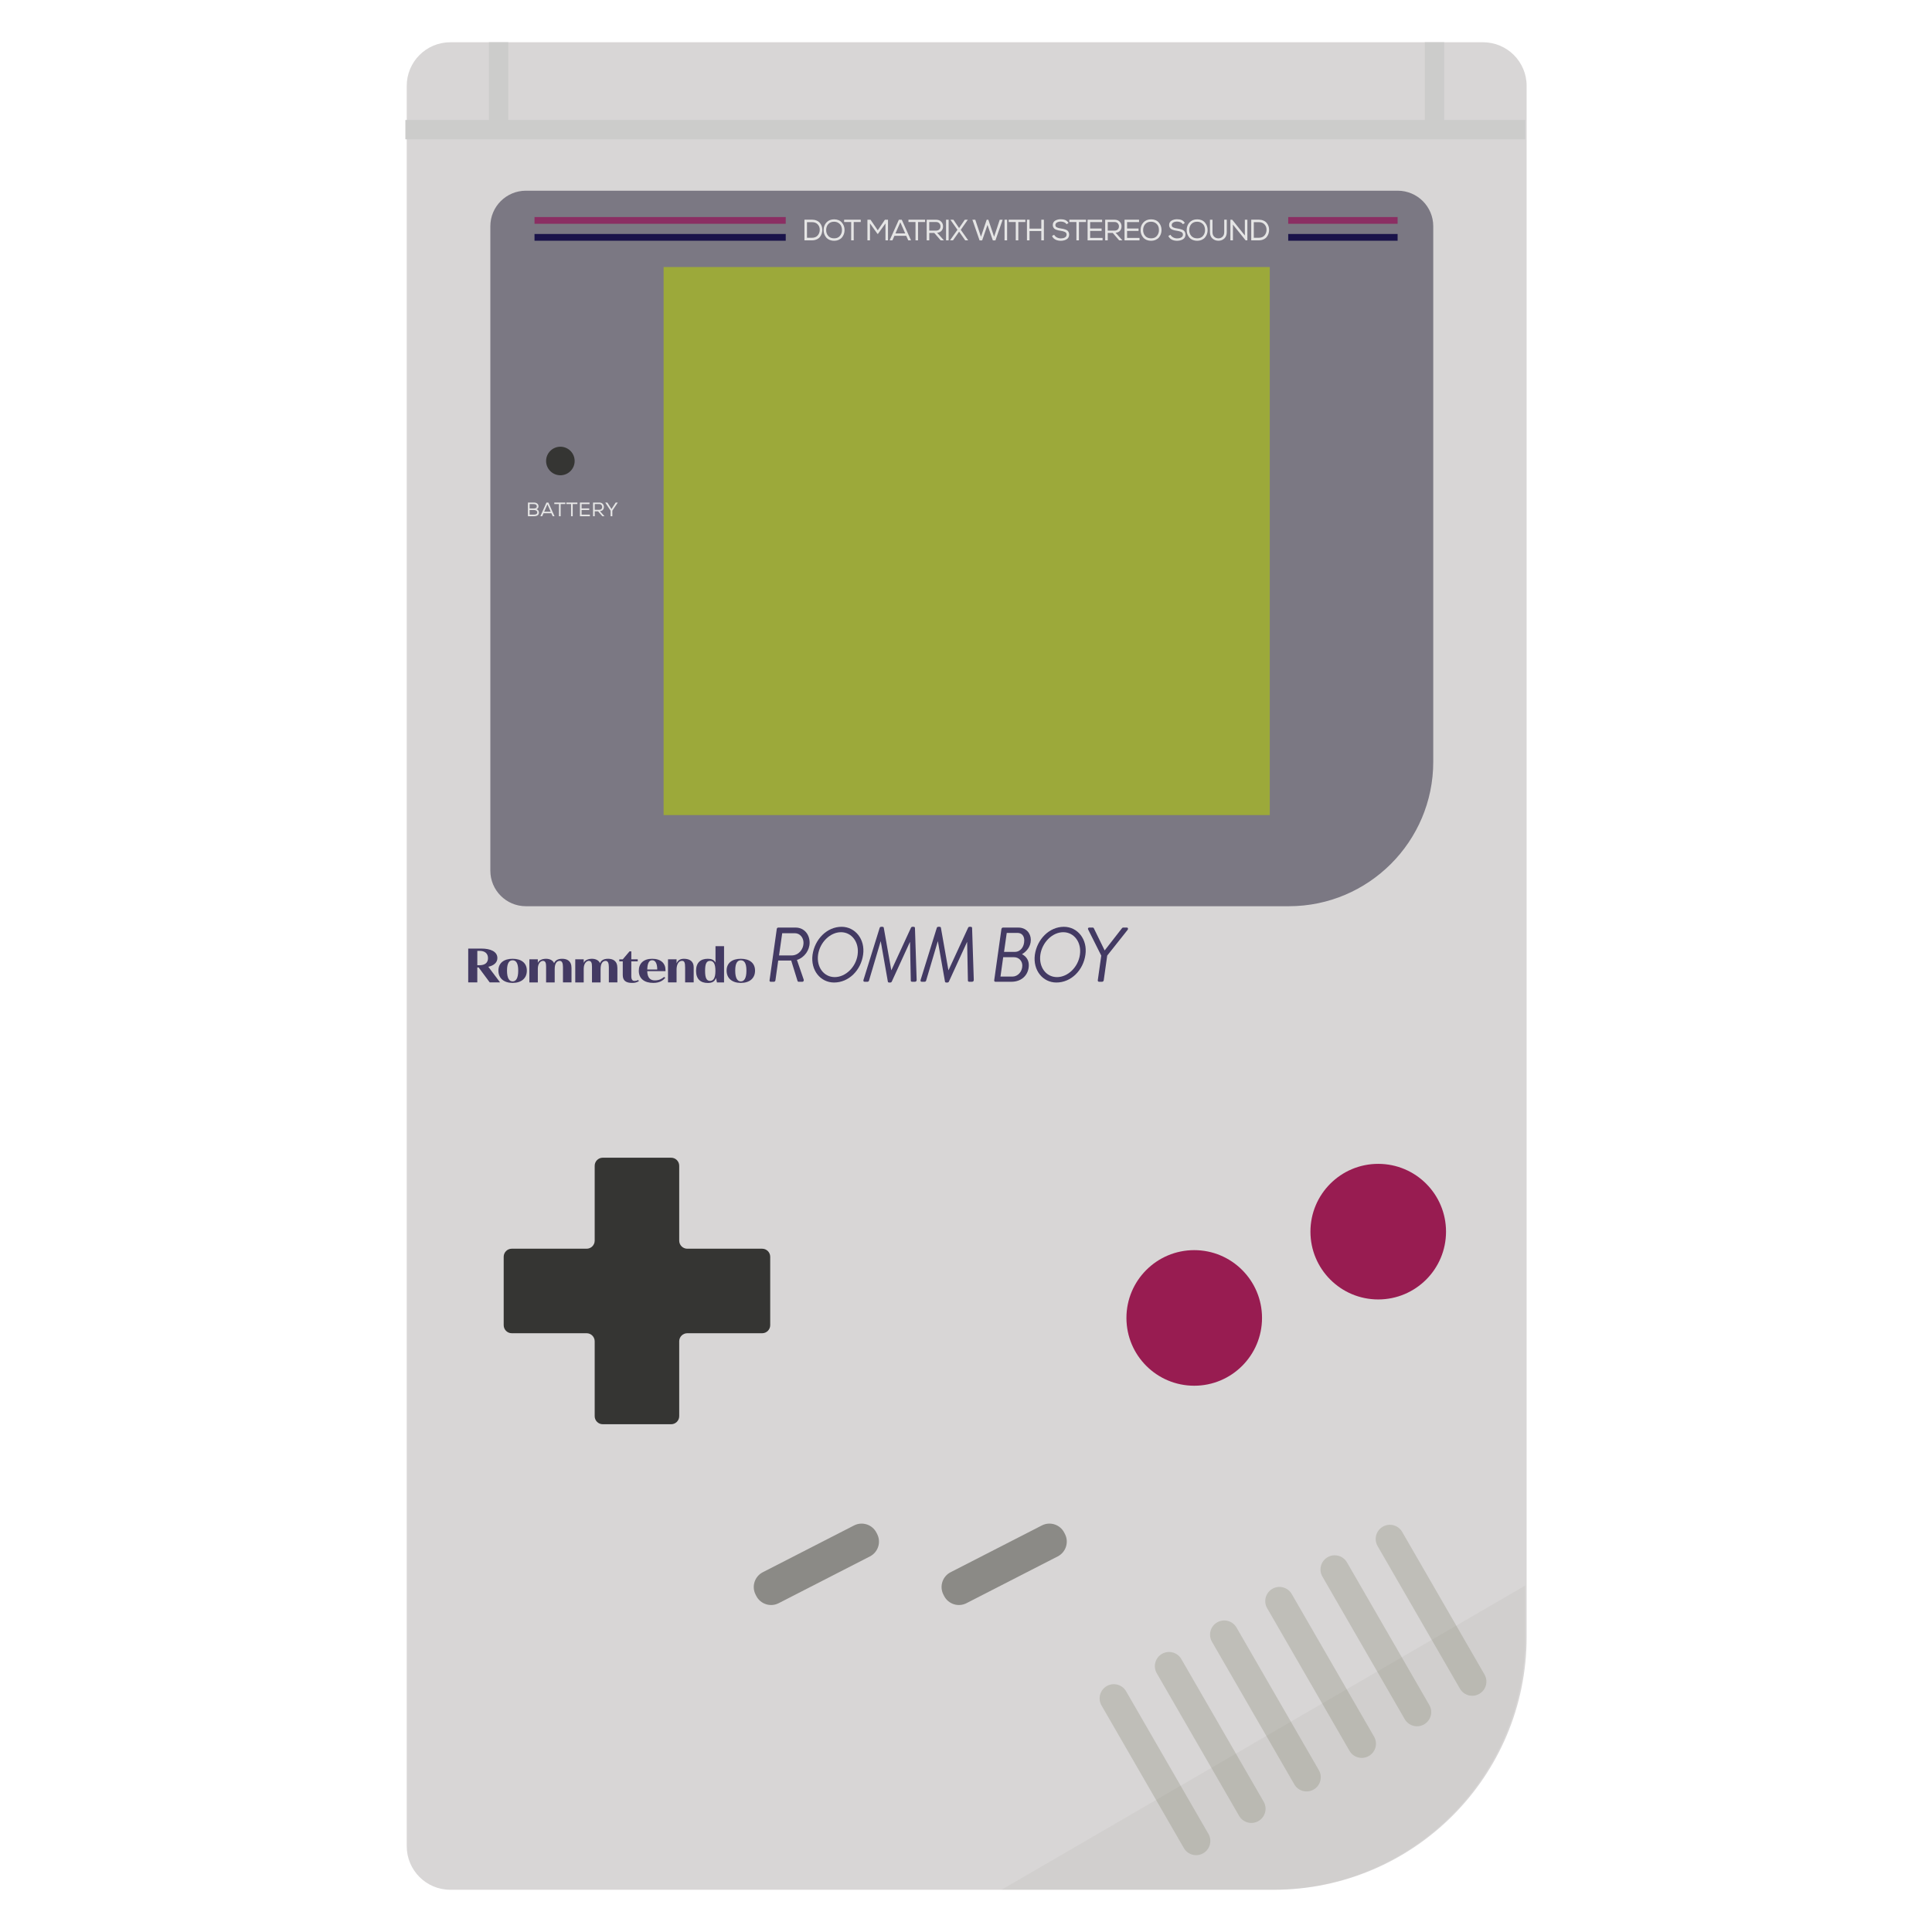
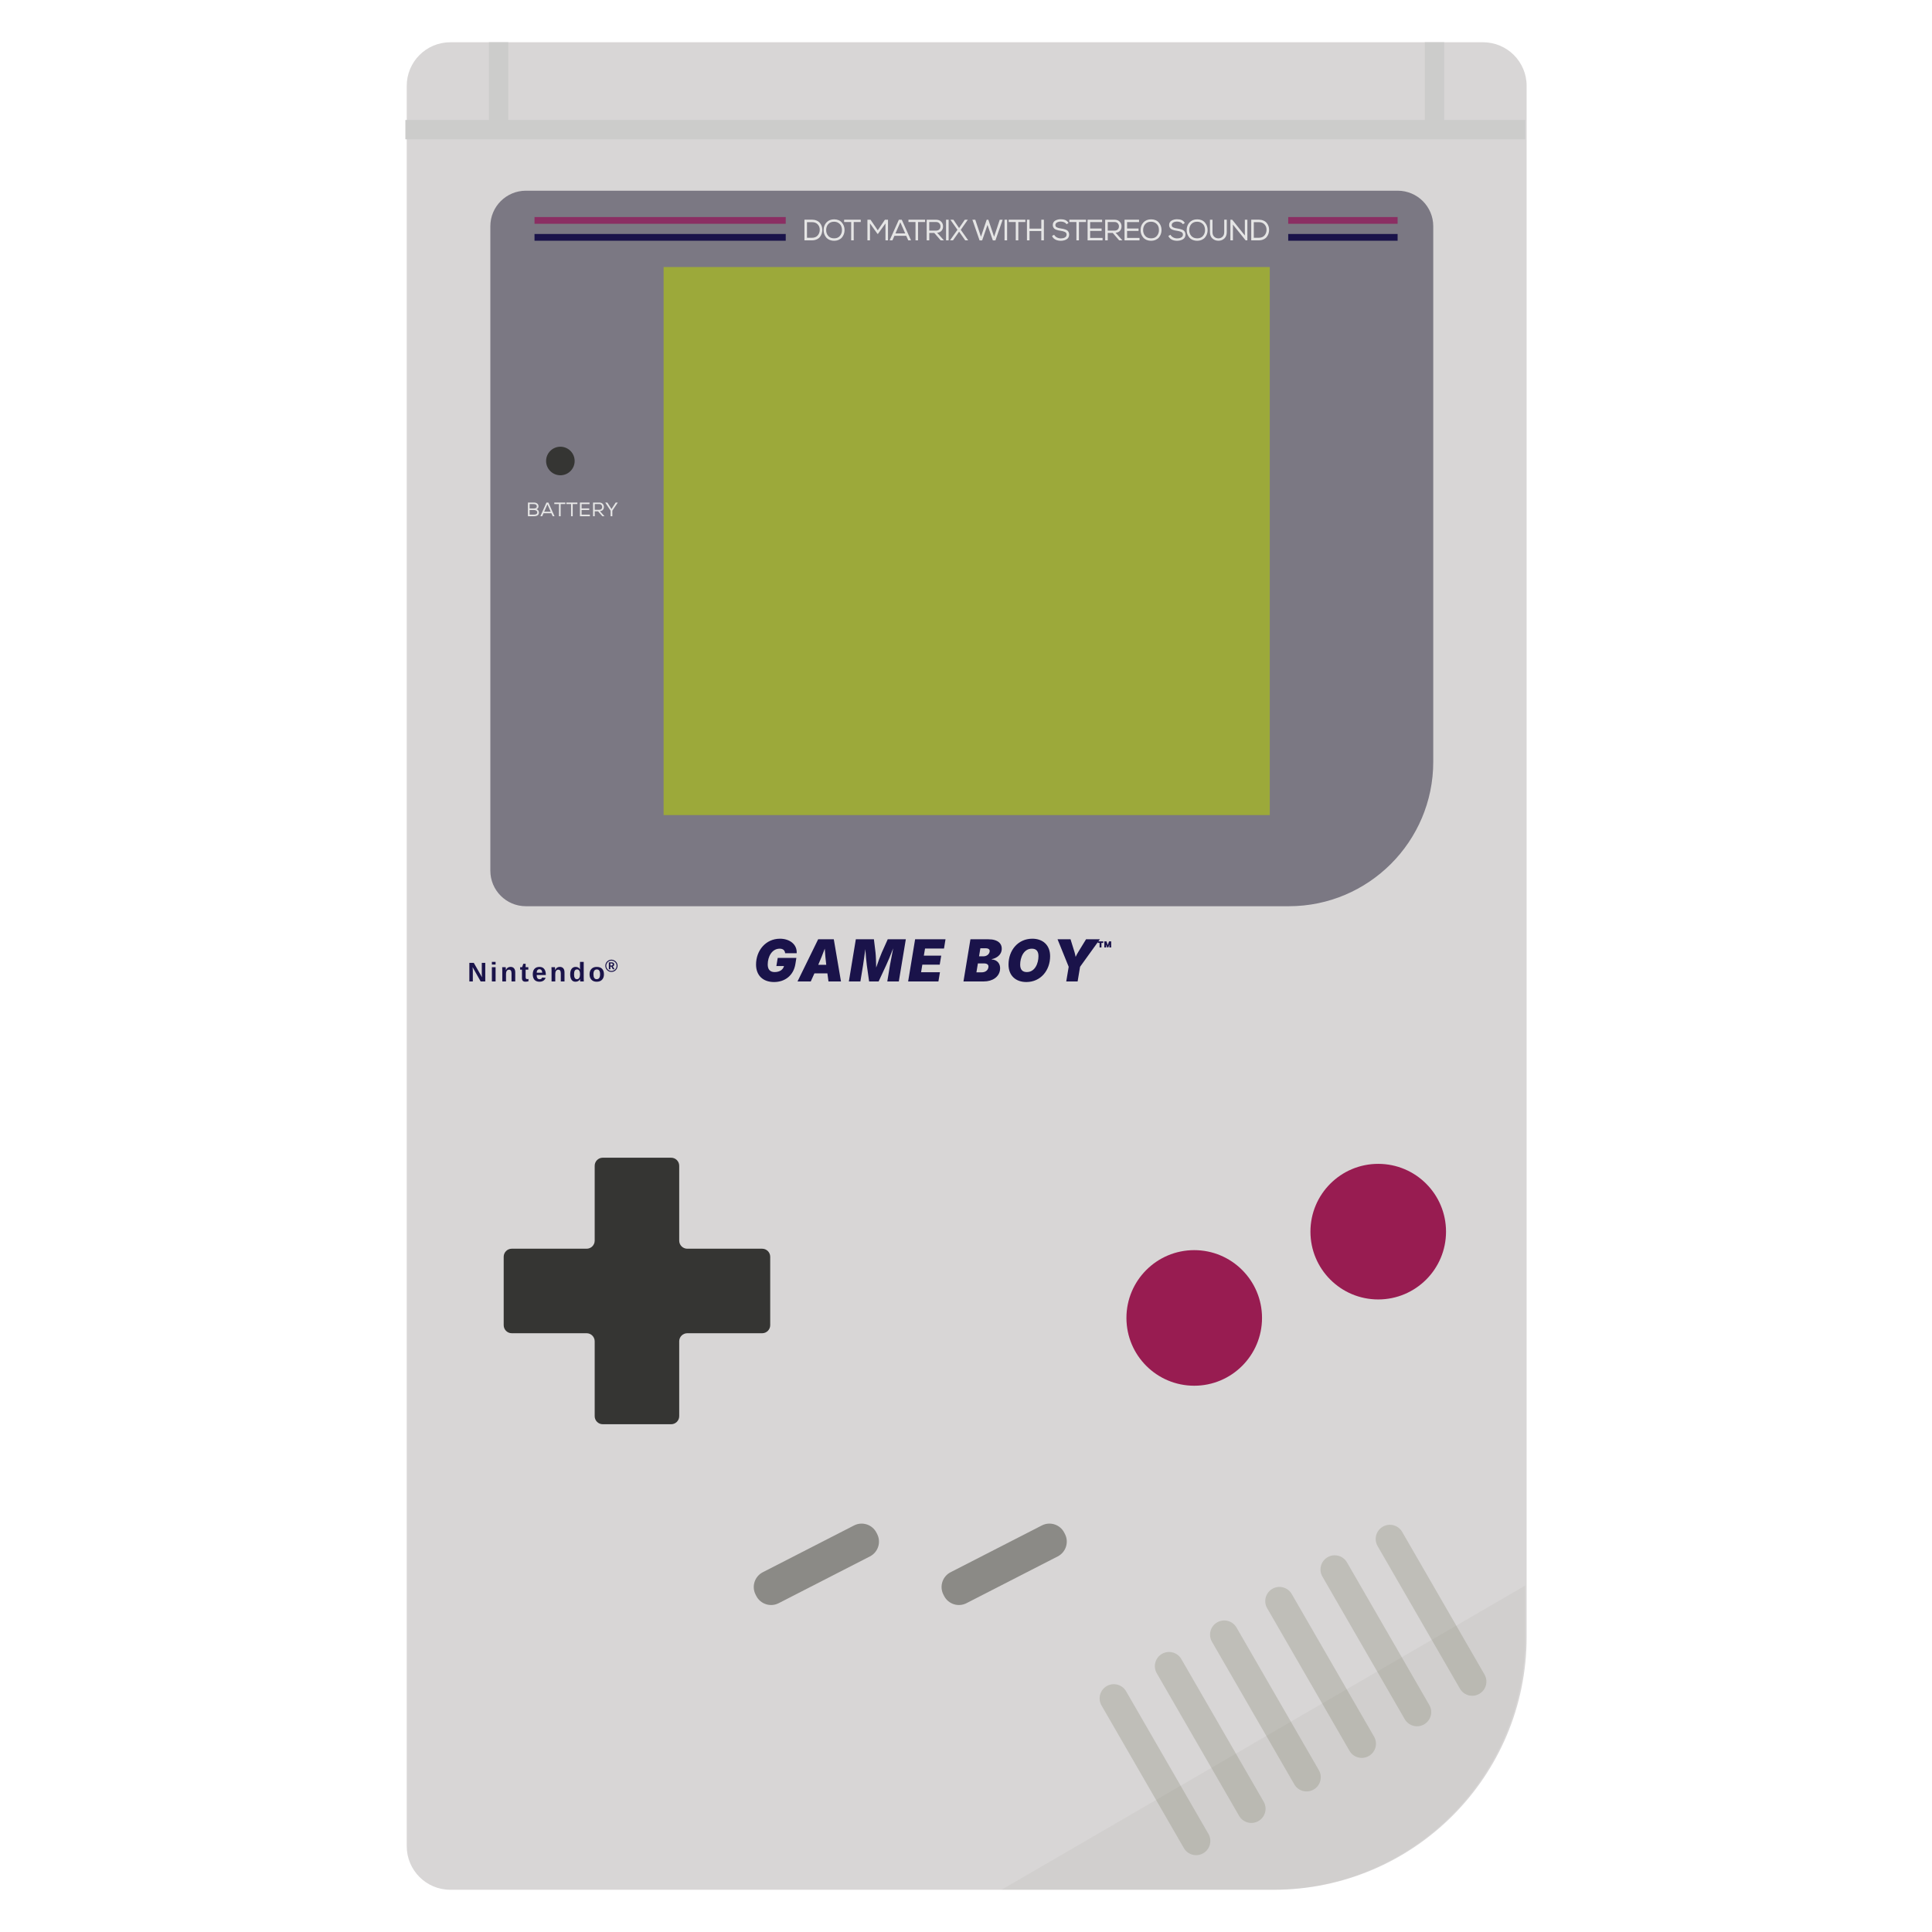
<svg xmlns="http://www.w3.org/2000/svg" id="Layer_1" data-name="Layer 1" viewBox="0 0 1000 1000">
  <defs>
    <style>
      .cls-1 {
        fill: #cccccb;
      }

      .cls-2 {
        fill: #433a63;
      }

      .cls-3 {
        fill: #1a134a;
      }

      .cls-4 {
        fill: #9ca93a;
      }

      .cls-5 {
        fill: #8b2e63;
      }

      .cls-6 {
        fill: #e5e5e5;
      }

      .cls-7 {
        fill: #981c51;
      }

      .cls-8 {
        fill: #6e6a58;
        opacity: .06;
      }

      .cls-9 {
        fill: #8b8a86;
      }

      .cls-10 {
        fill: #7b7883;
      }

      .cls-11 {
        fill: #d8d6d6;
      }

      .cls-12 {
        fill: #bfbeb8;
      }

      .cls-13 {
        fill: #353533;
      }
    </style>
  </defs>
  <path class="cls-11" d="M790.18,44.42v802.83c0,72.29-58.6,130.89-130.9,130.89H233.09c-12.46,0-22.56-10.09-22.56-22.55V44.42c0-12.45,10.1-22.55,22.56-22.55h534.53c12.46,0,22.56,10.1,22.56,22.55Z" />
  <path class="cls-10" d="M272.19,98.71h451.27c10.15,0,18.39,8.24,18.39,18.39v277.21c0,41.25-33.49,74.75-74.75,74.75h-394.91c-10.15,0-18.39-8.24-18.39-18.39V117.1c0-10.15,8.24-18.39,18.39-18.39Z" />
  <circle class="cls-7" cx="713.37" cy="637.5" r="35.09" />
  <circle class="cls-7" cx="618.13" cy="682.16" r="35.09" />
  <rect class="cls-4" x="343.48" y="138.22" width="313.75" height="283.67" />
  <circle class="cls-13" cx="290.05" cy="238.61" r="7.39" />
  <path class="cls-13" d="M394.49,646.33h-38.76c-2.3,0-4.17-1.87-4.17-4.17v-38.76c0-2.3-1.87-4.17-4.17-4.17h-35.41c-2.3,0-4.17,1.87-4.17,4.17v38.76c0,2.3-1.87,4.17-4.17,4.17h-38.76c-2.3,0-4.17,1.87-4.17,4.17v35.41c0,2.3,1.87,4.17,4.17,4.17h38.76c2.3,0,4.17,1.87,4.17,4.17v38.76c0,2.3,1.87,4.17,4.17,4.17h35.41c2.3,0,4.17-1.87,4.17-4.17v-38.76c0-2.3,1.87-4.17,4.17-4.17h38.76c2.3,0,4.17-1.87,4.17-4.17v-35.41c0-2.3-1.87-4.17-4.17-4.17Z" />
  <rect class="cls-9" x="387.38" y="800.72" width="70.29" height="18.01" rx="8.61" ry="8.61" transform="translate(-322.82 281.86) rotate(-27.14)" />
  <rect class="cls-9" x="484.59" y="800.72" width="70.29" height="18.01" rx="8.61" ry="8.61" transform="translate(-312.12 326.2) rotate(-27.14)" />
  <rect class="cls-12" x="690.76" y="826.14" width="99.91" height="14.69" rx="7.34" ry="7.34" transform="translate(1092.17 -224.74) rotate(60)" />
  <rect class="cls-12" x="662.18" y="841.92" width="99.91" height="14.69" rx="7.34" ry="7.34" transform="translate(1091.56 -192.09) rotate(60)" />
  <rect class="cls-12" x="633.6" y="858.3" width="99.91" height="14.69" rx="7.34" ry="7.34" transform="translate(1091.44 -159.16) rotate(60)" />
  <rect class="cls-12" x="605.03" y="875.65" width="99.91" height="14.69" rx="7.34" ry="7.34" transform="translate(1092.18 -125.73) rotate(60)" />
  <rect class="cls-12" x="576.45" y="891.96" width="99.91" height="14.69" rx="7.34" ry="7.34" transform="translate(1092.02 -92.83) rotate(60)" />
  <rect class="cls-12" x="547.87" y="908.64" width="99.91" height="14.69" rx="7.34" ry="7.34" transform="translate(1092.17 -59.74) rotate(60)" />
  <path class="cls-8" d="M789.47,820.65v26.6c0,72.29-58.6,130.89-130.9,130.89h-140.22l271.12-157.49Z" />
  <rect class="cls-5" x="276.66" y="112.34" width="130.03" height="3.49" />
  <rect class="cls-3" x="276.66" y="121.11" width="130.03" height="3.49" />
  <rect class="cls-5" x="666.78" y="112.34" width="56.62" height="3.49" />
  <rect class="cls-3" x="666.78" y="121.11" width="56.62" height="3.49" />
  <polygon class="cls-1" points="747.51 62.09 747.51 21.86 737.48 21.86 737.48 62.09 263.1 62.09 263.1 21.86 253.08 21.86 253.08 62.09 209.82 62.09 209.82 72.11 789.47 72.11 789.47 62.09 747.51 62.09" />
-   <g>
-     <path class="cls-2" d="M242.35,490.98h6.81c4.73,0,8.28,1.53,8.28,4.9,0,2.4-1.88,3.88-4.68,4.53l6.08,8.08h-5.36l-5.73-7.73h-.7v7.73h-4.7v-17.52ZM247.06,492.16v7.43h1.15c2.7,0,4.38-1.18,4.38-3.65s-1.68-3.78-4.35-3.78h-1.18Z" />
-     <path class="cls-2" d="M265.33,508.75c-4.45,0-7.36-2.35-7.36-6.36s2.93-6.13,7.36-6.13,7.36,2.13,7.36,6.13-2.85,6.36-7.36,6.36ZM265.33,507.97c1.73,0,2.9-1.6,2.9-5.58s-1.18-5.35-2.9-5.35-2.9,1.38-2.9,5.35,1.18,5.58,2.9,5.58Z" />
-     <path class="cls-2" d="M291.39,508.5v-7.93c0-2.03-.48-3.23-1.65-3.23-1.25,0-2.63.9-2.63,4.28v6.88h-4.45v-8.16c0-1.88-.33-3-1.65-3-1.1,0-2.55,1.18-2.63,3.93v7.23h-4.38v-11.96h4.38v1.9c.43-1.33,2.13-2.18,4.28-2.18,1.63,0,3.45.63,4.15,2.28.5-1.28,1.7-2.28,4.15-2.28s4.85.98,4.85,4.8v7.43h-4.43Z" />
-     <path class="cls-2" d="M315.14,508.5v-7.93c0-2.03-.48-3.23-1.65-3.23-1.25,0-2.63.9-2.63,4.28v6.88h-4.45v-8.16c0-1.88-.33-3-1.65-3-1.1,0-2.55,1.18-2.63,3.93v7.23h-4.38v-11.96h4.38v1.9c.43-1.33,2.13-2.18,4.28-2.18,1.63,0,3.45.63,4.15,2.28.5-1.28,1.7-2.28,4.15-2.28s4.85.98,4.85,4.8v7.43h-4.43Z" />
-     <path class="cls-2" d="M326.76,496.54h3.33v1.05h-3.33v7.71c0,2,.83,2.43,1.68,2.43.53,0,1.28-.15,1.88-.5l.35.65c-1.25.63-1.9.88-3.43.88-3.28,0-4.9-1.2-4.9-4.1v-7.06h-1.8v-1.05h1.8l3.5-4.13h.93v4.13Z" />
-     <path class="cls-2" d="M344.45,502.07v.6h-9.43c.05,3.3,1.5,4.78,3.88,4.78,2.2,0,3.63-.75,4.83-1.78l.63.43c-1.08,1.25-2.75,2.65-6.21,2.65-4.55,0-7.51-2.15-7.51-6.28,0-3.73,2.4-6.21,6.93-6.21s6.88,2.38,6.88,5.81ZM335.02,501.82h5.18c-.05-3.43-1.1-4.8-2.63-4.8s-2.45,1.35-2.55,4.8Z" />
-     <path class="cls-2" d="M350.19,498.66c.58-1.48,1.73-2.4,3.83-2.4,3.08,0,5.03,1.43,5.03,4.35v7.88h-4.43v-7.66c0-2.65-.4-3.5-1.6-3.5-1.58,0-2.68,1.45-2.83,4.13v7.03h-4.43v-11.96h4.43v2.13Z" />
-     <path class="cls-2" d="M371.09,508.5l-.48-2.3c-.7,1.93-2.1,2.58-4.25,2.58-3.75,0-6.08-2-6.08-6.26s2.33-6.26,6.08-6.26c1.9,0,3.23.53,3.98,1.98v-8.51h4.43v18.77h-3.68ZM364.95,502.52c0,3.68.78,5.18,2.55,5.18s2.8-1.5,2.8-5.18-.98-5.18-2.8-5.18-2.55,1.5-2.55,5.18Z" />
-     <path class="cls-2" d="M383.45,508.75c-4.45,0-7.36-2.35-7.36-6.36s2.93-6.13,7.36-6.13,7.36,2.13,7.36,6.13-2.85,6.36-7.36,6.36ZM383.45,507.97c1.73,0,2.9-1.6,2.9-5.58s-1.18-5.35-2.9-5.35-2.9,1.38-2.9,5.35,1.18,5.58,2.9,5.58Z" />
-   </g>
-   <g>
-     <path class="cls-2" d="M402.03,480.87c.04-.4.4-.76.76-.76h9.02c4.41,0,7.25,3.53,7.25,7.81,0,3.89-2.64,7.69-6.57,8.94l3.49,10.14c.2.52-.08,1.16-.68,1.16h-1.96c-.24,0-.48-.2-.52-.36l-3.29-10.62h-6.73l-1.44,10.22c-.04.4-.4.76-.76.76h-1.72c-.4,0-.64-.36-.56-.76l3.73-26.53ZM409.76,494.53c3.41,0,6.13-2.93,6.13-6.57,0-2.64-1.84-4.93-4.49-4.93h-6.53l-1.64,11.5h6.53Z" />
-     <path class="cls-2" d="M420.57,494.17c1.16-8.01,7.45-14.46,15.03-14.46,7.05,0,12.3,6.45,11.14,14.46-1.12,8.01-7.37,14.38-15.03,14.38-7.05,0-12.22-6.37-11.14-14.38ZM443.9,494.17c.92-6.37-2.96-11.66-8.61-11.66s-10.94,5.29-11.86,11.66c-.88,6.37,2.97,11.58,8.62,11.58s10.98-5.21,11.86-11.58Z" />
-     <path class="cls-2" d="M455.31,480.27c.12-.4.44-.56.84-.56h.56c.4,0,.68.2.72.44l3.89,22h.08l10.14-22c.12-.24.36-.44.76-.44h.56c.4,0,.72.24.72.56l.88,26.93c0,.56-.32.96-.92.96h-1.4c-.48,0-.72-.28-.72-.56l-.4-20.04h-.04l-9.42,20.56c-.12.24-.44.44-.76.44h-.52c-.44,0-.68-.2-.72-.44l-3.69-20.92h-.04l-6.05,20.4c-.08.28-.36.56-.84.56h-1.4c-.6,0-.76-.44-.6-.96l8.37-26.93Z" />
-     <path class="cls-2" d="M484.88,480.27c.12-.4.44-.56.84-.56h.56c.4,0,.68.2.72.44l3.89,22h.08l10.14-22c.12-.24.36-.44.76-.44h.56c.4,0,.72.24.72.56l.88,26.93c0,.56-.32.96-.92.96h-1.4c-.48,0-.72-.28-.72-.56l-.4-20.04h-.04l-9.42,20.56c-.12.24-.44.44-.76.44h-.52c-.44,0-.68-.2-.72-.44l-3.69-20.92h-.04l-6.05,20.4c-.08.28-.36.56-.84.56h-1.4c-.6,0-.76-.44-.6-.96l8.37-26.93Z" />
-     <path class="cls-2" d="M518.33,480.87c.08-.4.4-.76.8-.76h7.97c3.97,0,6.45,2.89,6.45,6.37,0,3.73-2.52,6.21-4.57,7.41,1.6.8,3.53,2.56,3.53,5.61,0,4.93-3.49,8.66-9.02,8.66h-8.29c-.4,0-.64-.36-.6-.76l3.73-26.53ZM524.06,505.47c2.77,0,5.09-2.56,5.09-5.69,0-2.48-1.84-4.33-4.29-4.33h-5.61l-1.4,10.02h6.21ZM525.26,492.69c2.97,0,4.89-2.64,4.89-5.89,0-2.32-1.2-3.93-3.53-3.93h-5.53l-1.4,9.82h5.57Z" />
-     <path class="cls-2" d="M535.64,494.17c1.16-8.01,7.45-14.46,15.03-14.46,7.05,0,12.3,6.45,11.14,14.46-1.12,8.01-7.37,14.38-15.03,14.38-7.05,0-12.22-6.37-11.14-14.38ZM558.96,494.17c.92-6.37-2.96-11.66-8.62-11.66s-10.94,5.29-11.86,11.66c-.88,6.37,2.96,11.58,8.62,11.58s10.98-5.21,11.86-11.58Z" />
-     <path class="cls-2" d="M570.02,494.65l-6.81-13.58c-.24-.48,0-.96.56-.96h1.84c.28,0,.48.2.56.36l5.57,11.42h.08l8.89-11.42c.12-.16.36-.36.64-.36h1.92c.6,0,.76.64.4,1.16l-10.58,13.34-1.8,12.78c-.04.4-.44.76-.8.76h-1.68c-.4,0-.64-.36-.6-.76l1.8-12.74Z" />
+   <g id="console-branding">
+     <text x="242" y="508" fill="#1a134a" font-family="-apple-system, BlinkMacSystemFont, 'Segoe UI', 'Helvetica Neue', Arial, sans-serif" font-size="14" font-weight="800" letter-spacing="1.5">Nintendo<tspan font-size="9" dy="-5">®</tspan>
+     </text>
+     <text x="390" y="508" fill="#1a134a" font-family="'Gill Sans', 'Gill Sans MT', 'Trebuchet MS', -apple-system, sans-serif" font-size="30" font-weight="900" font-style="italic" letter-spacing="2">GAME BOY<tspan font-size="12" dy="-12" font-style="normal">™</tspan>
+     </text>
  </g>
  <g>
    <path class="cls-6" d="M416.36,113.7h3.89c.88,0,1.66.15,2.37.44.7.29,1.27.69,1.69,1.19.43.5.75,1.06.98,1.67.22.62.34,1.26.34,1.93s-.11,1.37-.32,2.01c-.21.64-.53,1.22-.95,1.74-.42.52-.99.94-1.69,1.25-.71.31-1.51.47-2.4.47h-3.89v-10.7ZM423.27,121.84c.69-.82,1.03-1.79,1.03-2.92s-.35-2-1.05-2.78c-.7-.77-1.7-1.16-2.99-1.16h-2.56v8.09h2.56c1.32,0,2.33-.41,3.01-1.23Z" />
    <path class="cls-6" d="M435.73,115.18c.95,1.09,1.42,2.39,1.41,3.91,0,.71-.11,1.39-.34,2.04-.23.65-.56,1.24-.99,1.76-.43.52-1,.94-1.7,1.25-.7.31-1.5.47-2.38.47s-1.68-.16-2.39-.47c-.71-.31-1.28-.73-1.71-1.25-.43-.52-.76-1.11-.99-1.75-.23-.65-.34-1.33-.34-2.05,0-1.59.5-2.91,1.49-3.97s2.31-1.59,3.96-1.59c1.71.01,3.04.56,3.99,1.65ZM435.4,117.01c-.28-.64-.75-1.17-1.38-1.59s-1.4-.65-2.28-.66c-1.3,0-2.31.41-3.04,1.24s-1.08,1.86-1.08,3.09.36,2.19,1.07,3.02c.71.83,1.73,1.25,3.05,1.25s2.32-.42,3.02-1.27,1.05-1.85,1.05-3.01c.01-.75-.13-1.45-.41-2.08Z" />
    <path class="cls-6" d="M436.92,114.91v-1.19h8.61v1.19h-3.65v9.49h-1.31v-9.49h-3.65Z" />
    <path class="cls-6" d="M454.44,121.04h-.27l-3.88-5.43v8.79h-1.31v-10.68h1.59l3.75,5.49,3.72-5.49h1.59v10.68h-1.31v-8.76l-3.88,5.4Z" />
    <path class="cls-6" d="M466.75,113.72l4.79,10.68h-1.43l-1.05-2.35h-6.1l-1.04,2.35h-1.45l4.79-10.68h1.5ZM466,115.06l-2.53,5.77h5.07l-2.53-5.77Z" />
    <path class="cls-6" d="M470.22,114.91v-1.19h8.61v1.19h-3.65v9.49h-1.31v-9.49h-3.65Z" />
    <path class="cls-6" d="M483.58,120.56h-2.59v3.85h-1.33v-10.68h4.85c1.14,0,2.03.34,2.66,1.01.64.67.95,1.47.95,2.41,0,.88-.24,1.62-.75,2.25-.51.63-1.28.98-2.32,1.06l3.53,3.95h-1.68l-3.33-3.85ZM486.2,118.75c.4-.41.6-.94.6-1.58,0-.59-.19-1.11-.6-1.57-.41-.46-.97-.69-1.69-.69h-3.53v4.46h3.46c.76,0,1.35-.21,1.75-.62Z" />
    <path class="cls-6" d="M489.68,113.72h1.33v10.68h-1.33v-10.68Z" />
    <path class="cls-6" d="M500.91,113.73v.05l-3.62,5.17,3.83,5.42v.03h-1.53l-3.16-4.49-3.16,4.49h-1.53v-.03l3.83-5.42-3.62-5.17v-.05h1.54l2.93,4.32,2.96-4.32h1.51Z" />
    <path class="cls-6" d="M504.8,113.72l2.95,8.83,2.96-8.83h.85l2.99,8.83,2.91-8.83h1.51l-3.74,10.7h-1.33l-2.78-8-2.76,8h-1.34l-3.72-10.7h1.5Z" />
    <path class="cls-6" d="M519.95,113.72h1.33v10.68h-1.33v-10.68Z" />
    <path class="cls-6" d="M522.11,114.91v-1.19h8.61v1.19h-3.65v9.49h-1.31v-9.49h-3.65Z" />
    <path class="cls-6" d="M538.98,119.58h-6.1v4.82h-1.33v-10.68h1.33v4.62h6.1v-4.62h1.33v10.68h-1.33v-4.82Z" />
    <path class="cls-6" d="M550.84,115.04c-.55-.23-1.14-.35-1.77-.36-.76,0-1.42.15-1.98.47-.55.31-.83.77-.83,1.37,0,.27.07.51.21.72.14.2.36.37.66.5s.59.24.89.31c.3.08.68.15,1.14.22.53.08.96.16,1.28.23.33.07.7.19,1.12.34s.75.34.98.54c.23.2.43.48.6.83s.25.76.25,1.23c0,.57-.13,1.07-.39,1.5-.26.43-.6.76-1.04.99s-.89.41-1.38.52-1,.17-1.54.17c-1.02,0-1.93-.2-2.73-.6s-1.4-1.02-1.79-1.87l1.1-.64c.33.6.81,1.06,1.44,1.39.64.33,1.3.49,1.99.49.36,0,.7-.03,1.03-.09.33-.06.65-.16.96-.31.31-.14.56-.35.75-.62s.28-.59.28-.97c0-.32-.08-.59-.24-.82-.16-.23-.39-.42-.71-.56s-.63-.25-.95-.34c-.32-.08-.71-.16-1.18-.23-.49-.07-.9-.15-1.23-.22-.33-.08-.69-.19-1.08-.34-.39-.15-.7-.32-.93-.52-.23-.2-.43-.46-.59-.78-.16-.32-.24-.69-.24-1.11-.01-.53.11-.99.36-1.4s.58-.71.99-.94c.41-.22.85-.39,1.31-.5.46-.11.94-.16,1.43-.16.92,0,1.71.14,2.38.41.67.27,1.23.78,1.66,1.53l-1.01.63c-.28-.45-.69-.79-1.24-1.01Z" />
    <path class="cls-6" d="M553.5,114.91v-1.19h8.61v1.19h-3.65v9.49h-1.31v-9.49h-3.65Z" />
    <path class="cls-6" d="M562.94,113.72h7.51v1.22h-6.2v3.34h5.94v1.24h-5.94v3.62h6.44v1.27h-7.75v-10.68Z" />
    <path class="cls-6" d="M575.96,120.56h-2.59v3.85h-1.33v-10.68h4.85c1.14,0,2.03.34,2.66,1.01.64.67.95,1.47.95,2.41,0,.88-.24,1.62-.75,2.25-.51.63-1.28.98-2.32,1.06l3.53,3.95h-1.68l-3.33-3.85ZM578.57,118.75c.4-.41.6-.94.6-1.58,0-.59-.19-1.11-.6-1.57-.41-.46-.97-.69-1.69-.69h-3.52v4.46h3.46c.76,0,1.35-.21,1.75-.62Z" />
    <path class="cls-6" d="M582.06,113.72h7.51v1.22h-6.2v3.34h5.94v1.24h-5.94v3.62h6.44v1.27h-7.75v-10.68Z" />
    <path class="cls-6" d="M599.79,115.18c.95,1.09,1.42,2.39,1.41,3.91,0,.71-.11,1.39-.34,2.04-.23.65-.56,1.24-.99,1.76s-1,.94-1.7,1.25c-.7.31-1.5.47-2.38.47s-1.68-.16-2.39-.47c-.71-.31-1.28-.73-1.71-1.25s-.76-1.11-.99-1.75c-.23-.65-.34-1.33-.34-2.05,0-1.59.5-2.91,1.49-3.97s2.31-1.59,3.96-1.59c1.71.01,3.04.56,3.99,1.65ZM599.46,117.01c-.29-.64-.75-1.17-1.38-1.59s-1.4-.65-2.28-.66c-1.3,0-2.31.41-3.04,1.24-.72.83-1.08,1.86-1.08,3.09s.36,2.19,1.07,3.02c.71.83,1.73,1.25,3.05,1.25s2.32-.42,3.02-1.27c.7-.84,1.05-1.85,1.05-3.01,0-.75-.13-1.45-.41-2.08Z" />
    <path class="cls-6" d="M611.05,115.04c-.55-.23-1.14-.35-1.77-.36-.76,0-1.42.15-1.98.47-.55.31-.83.77-.83,1.37,0,.27.07.51.21.72.14.2.36.37.66.5s.59.24.89.31c.3.08.68.15,1.14.22.53.08.96.16,1.28.23.33.07.7.19,1.12.34s.75.34.98.54c.23.2.43.48.6.83s.25.76.25,1.23c0,.57-.13,1.07-.39,1.5-.26.43-.6.76-1.04.99s-.89.41-1.38.52-1,.17-1.54.17c-1.02,0-1.93-.2-2.73-.6s-1.4-1.02-1.79-1.87l1.1-.64c.33.6.81,1.06,1.44,1.39.64.33,1.3.49,1.99.49.36,0,.7-.03,1.03-.09.33-.06.65-.16.96-.31.31-.14.56-.35.75-.62s.28-.59.28-.97c0-.32-.08-.59-.24-.82-.16-.23-.39-.42-.71-.56s-.63-.25-.95-.34c-.32-.08-.71-.16-1.18-.23-.49-.07-.9-.15-1.23-.22-.33-.08-.69-.19-1.08-.34-.39-.15-.7-.32-.93-.52-.23-.2-.43-.46-.59-.78-.16-.32-.24-.69-.24-1.11-.01-.53.11-.99.36-1.4s.58-.71.99-.94c.41-.22.85-.39,1.31-.5.46-.11.94-.16,1.43-.16.92,0,1.71.14,2.38.41.67.27,1.23.78,1.66,1.53l-1.01.63c-.28-.45-.69-.79-1.24-1.01Z" />
    <path class="cls-6" d="M623.65,115.18c.95,1.09,1.42,2.39,1.41,3.91,0,.71-.11,1.39-.34,2.04-.23.65-.56,1.24-.99,1.76s-1,.94-1.7,1.25c-.7.31-1.5.47-2.38.47s-1.68-.16-2.39-.47c-.71-.31-1.28-.73-1.71-1.25s-.76-1.11-.99-1.75c-.23-.65-.34-1.33-.34-2.05,0-1.59.5-2.91,1.49-3.97s2.31-1.59,3.96-1.59c1.71.01,3.04.56,3.99,1.65ZM623.32,117.01c-.29-.64-.75-1.17-1.38-1.59s-1.4-.65-2.28-.66c-1.3,0-2.31.41-3.04,1.24-.72.83-1.08,1.86-1.08,3.09s.36,2.19,1.07,3.02c.71.83,1.73,1.25,3.05,1.25s2.32-.42,3.02-1.27c.7-.84,1.05-1.85,1.05-3.01,0-.75-.13-1.45-.41-2.08Z" />
    <path class="cls-6" d="M634.97,113.73v6.41c0,1.41-.41,2.51-1.24,3.29-.83.78-1.86,1.17-3.09,1.17s-2.25-.39-3.1-1.16c-.85-.77-1.27-1.87-1.27-3.3v-6.41h1.31v6.41c0,1.02.29,1.81.88,2.38.59.57,1.32.85,2.18.85s1.58-.29,2.16-.87c.58-.58.86-1.37.86-2.38v-6.41h1.3l.02.02Z" />
    <path class="cls-6" d="M637.78,113.72l6.55,8.18v-8.18h1.31v10.68h-.92l-6.56-8.15v8.15h-1.31v-10.68h.93Z" />
    <path class="cls-6" d="M647.63,113.7h3.89c.88,0,1.66.15,2.37.44.7.29,1.27.69,1.69,1.19.43.5.75,1.06.98,1.67.22.62.33,1.26.33,1.93s-.11,1.37-.32,2.01c-.21.64-.53,1.22-.95,1.74s-.99.94-1.69,1.25c-.71.31-1.51.47-2.4.47h-3.89v-10.7ZM654.53,121.84c.69-.82,1.03-1.79,1.03-2.92s-.35-2-1.05-2.78c-.7-.77-1.7-1.16-2.99-1.16h-2.56v8.09h2.56c1.32,0,2.33-.41,3.01-1.23Z" />
  </g>
  <g>
    <path class="cls-6" d="M276.35,260.12c.68,0,1.25.17,1.7.51.45.34.68.83.68,1.47,0,.33-.09.62-.27.88-.18.26-.44.45-.78.58.41.11.72.34.94.66.22.33.33.67.33,1.03s-.07.68-.21.94c-.14.26-.34.47-.59.61-.25.14-.53.24-.82.31-.29.06-.62.1-.98.1h-3.1v-7.09h3.1ZM274.13,263.17h2.26c.45,0,.8-.09,1.07-.26.27-.17.4-.44.4-.8,0-.39-.14-.68-.42-.89s-.64-.31-1.09-.31h-2.22v2.25ZM274.13,266.38h2.22c.21,0,.41-.02.59-.05.18-.03.36-.09.55-.17.18-.08.33-.2.43-.35.1-.16.16-.35.16-.58,0-.41-.18-.72-.52-.94-.34-.21-.73-.32-1.17-.32h-2.26v2.41Z" />
    <path class="cls-6" d="M283.85,260.12l3.18,7.09h-.95l-.7-1.56h-4.05l-.69,1.56h-.96l3.18-7.09h.99ZM283.35,261.01l-1.68,3.83h3.36l-1.68-3.83Z" />
    <path class="cls-6" d="M286.9,260.91v-.79h5.71v.79h-2.42v6.3h-.87v-6.3h-2.42Z" />
    <path class="cls-6" d="M293.15,260.91v-.79h5.71v.79h-2.42v6.3h-.87v-6.3h-2.42Z" />
    <path class="cls-6" d="M300.17,260.12h4.98v.81h-4.11v2.22h3.94v.82h-3.94v2.4h4.28v.84h-5.15v-7.09Z" />
    <path class="cls-6" d="M309.56,264.66h-1.72v2.55h-.88v-7.09h3.22c.76,0,1.35.22,1.77.67.42.45.63.98.63,1.6,0,.58-.16,1.08-.5,1.49-.34.42-.85.65-1.54.7l2.34,2.62h-1.11l-2.21-2.55ZM311.3,263.46c.27-.27.4-.62.4-1.05,0-.39-.12-.74-.4-1.04-.27-.3-.65-.46-1.12-.46h-2.34v2.96h2.3c.51,0,.89-.14,1.16-.41Z" />
    <path class="cls-6" d="M313.3,260.15v-.03h1.07l2.13,3.36,2.18-3.36h1.07v.03l-2.8,4.18v2.88h-.91v-2.88l-2.75-4.18Z" />
  </g>
</svg>
